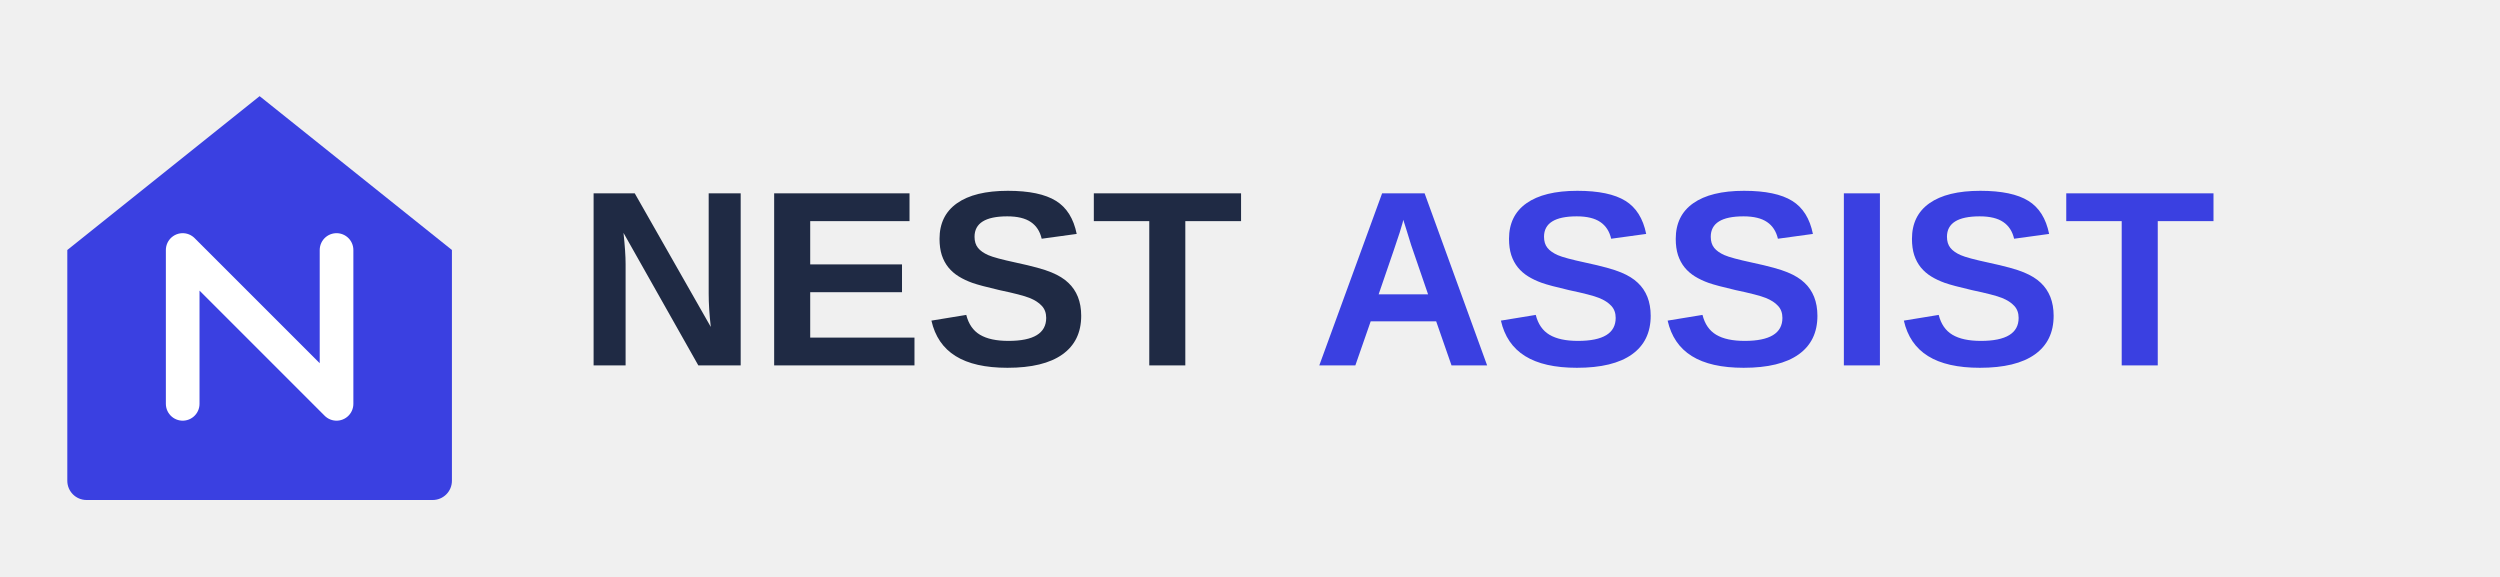
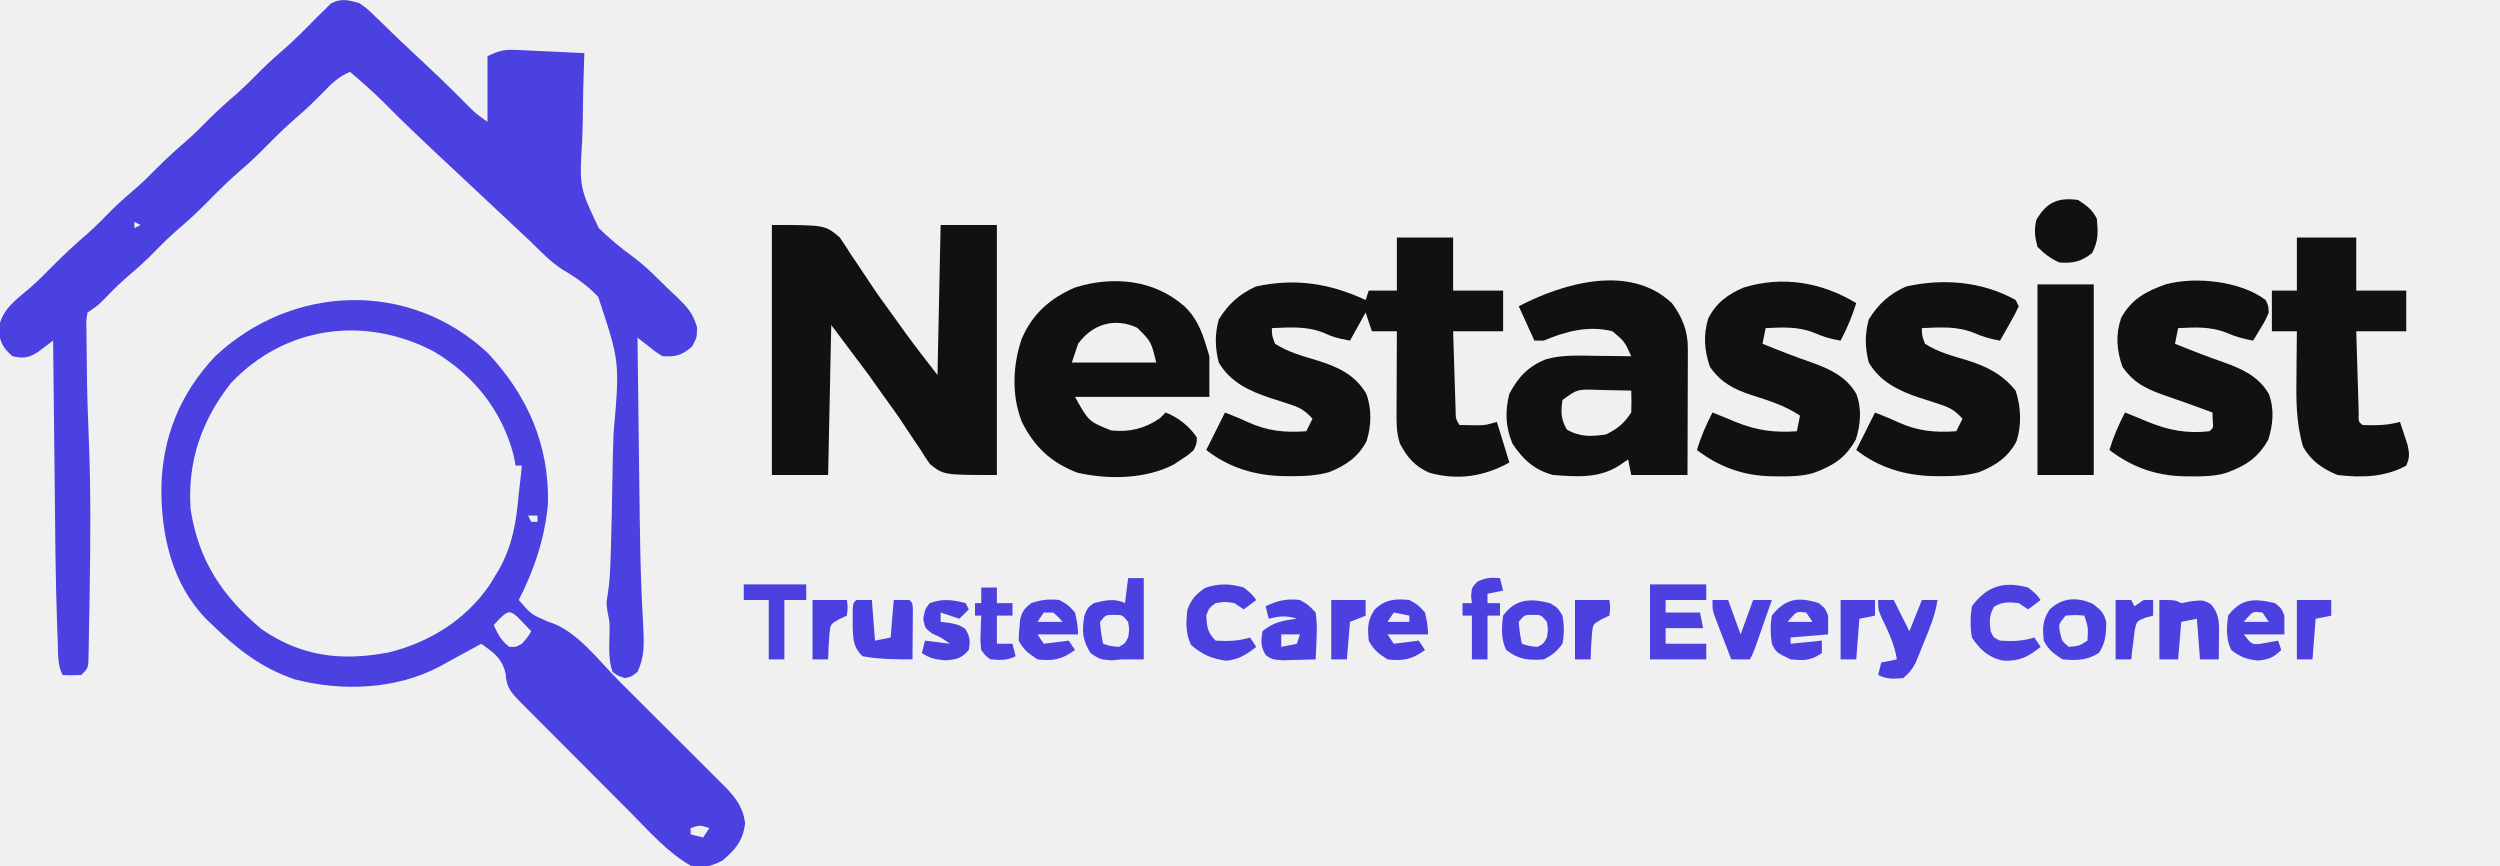
- <svg xmlns="http://www.w3.org/2000/svg" width="260" height="60" viewBox="0 0 260 60" fill="none">
-   <g transform="translate(5,8)">
-     <path d="M22 2L2 18V42C2 43.105 2.895 44 4 44H40C41.105 44 42 43.105 42 42V18L22 2Z" fill="#3A40E1" />
-     <path d="M14 34V18L30 34V18" stroke="white" stroke-width="3.5" stroke-linecap="round" stroke-linejoin="round" />
-   </g>
-   <text x="60" y="38" font-family="Arial, Helvetica, sans-serif" font-size="26" font-weight="700">
-     <tspan fill="#1F2A44">NEST</tspan>
-     <tspan fill="#3A40E1">ASSIST</tspan>
-   </text>
+ <svg xmlns="http://www.w3.org/2000/svg" version="1.1" width="800" height="277">
+   <path d="M0 0 C2.711 1.941 2.711 1.941 5.375 4.562 C6.409 5.56 7.443 6.557 8.477 7.555 C9.034 8.102 9.591 8.65 10.165 9.214 C12.177 11.172 14.221 13.092 16.273 15.008 C22.673 20.982 29.034 26.964 35.149 33.232 C37.261 35.32 37.261 35.32 41 38 C41 31.07 41 24.14 41 17 C45.21 14.895 46.741 14.809 51.297 15.023 C52.502 15.075 53.707 15.127 54.949 15.18 C56.831 15.276 56.831 15.276 58.75 15.375 C60.02 15.432 61.289 15.488 62.598 15.547 C65.732 15.688 68.866 15.84 72 16 C71.975 16.603 71.95 17.207 71.924 17.828 C71.675 24.19 71.551 30.545 71.493 36.911 C71.457 39.276 71.39 41.64 71.29 44.003 C70.407 58.899 70.407 58.899 76.557 71.908 C80.082 75.452 83.912 78.512 87.94 81.462 C90.632 83.472 92.953 85.676 95.344 88.035 C96.405 89.061 96.405 89.061 97.488 90.107 C98.152 90.753 98.816 91.398 99.5 92.062 C100.226 92.742 100.951 93.422 101.699 94.123 C105.014 97.367 106.796 99.268 108.062 103.816 C108 107 108 107 106.5 109.875 C103.139 112.732 101.42 113.221 97 113 C94.884 111.669 94.884 111.669 92.766 109.988 C92.057 109.433 91.348 108.878 90.618 108.306 C90.084 107.875 89.55 107.444 89 107 C89.109 116.182 89.222 125.364 89.339 134.546 C89.394 138.813 89.447 143.08 89.497 147.347 C89.556 152.29 89.619 157.233 89.684 162.176 C89.694 162.984 89.704 163.793 89.715 164.625 C89.821 172.833 89.965 181.032 90.329 189.232 C90.383 190.478 90.438 191.723 90.494 193.007 C90.601 195.286 90.719 197.564 90.849 199.842 C91.1 204.986 91.283 209.231 89 214 C87.125 215.5 87.125 215.5 85 216 C82.812 215.312 82.812 215.312 81 214 C79.588 209.764 79.98 205.759 80.062 201.324 C80.091 198.029 80.091 198.029 79.438 194.957 C79 192 79 192 79.449 189.335 C80.091 185.448 80.263 181.608 80.383 177.678 C80.424 176.457 80.424 176.457 80.466 175.212 C80.706 167.708 80.85 160.203 80.963 152.697 C81.04 147.669 81.15 142.646 81.337 137.621 C83.348 114.802 83.348 114.802 76.419 93.972 C73.068 90.449 69.42 87.836 65.225 85.407 C61.33 82.944 58.202 79.663 54.938 76.438 C53.617 75.193 52.293 73.952 50.965 72.715 C48.311 70.228 45.657 67.741 43.004 65.254 C42.343 64.634 41.682 64.014 41.001 63.376 C39.671 62.129 38.342 60.883 37.013 59.636 C33.61 56.443 30.203 53.255 26.789 50.074 C20.143 43.874 13.579 37.635 7.195 31.164 C3.934 27.949 0.499 24.952 -3 22 C-6.487 23.484 -8.642 25.462 -11.25 28.188 C-14.059 31.065 -16.877 33.83 -19.938 36.438 C-23.11 39.156 -26.063 42.028 -29 45 C-31.896 47.931 -34.802 50.764 -37.938 53.438 C-41.805 56.742 -45.358 60.328 -48.927 63.946 C-52.193 67.24 -55.579 70.315 -59.105 73.324 C-61.865 75.765 -64.412 78.403 -66.996 81.027 C-69.576 83.567 -72.301 85.909 -75.047 88.266 C-77.64 90.568 -80.052 93.023 -82.457 95.52 C-84 97 -84 97 -87 99 C-87.435 101.594 -87.435 101.594 -87.328 104.668 C-87.321 106.446 -87.321 106.446 -87.314 108.26 C-87.293 109.556 -87.272 110.852 -87.25 112.188 C-87.239 113.56 -87.228 114.932 -87.219 116.304 C-87.15 124.046 -86.909 131.773 -86.584 139.508 C-85.912 155.79 -86.039 172.021 -86.312 188.312 C-86.33 189.519 -86.347 190.726 -86.364 191.97 C-86.416 195.414 -86.481 198.857 -86.551 202.301 C-86.566 203.351 -86.58 204.402 -86.595 205.484 C-86.618 206.446 -86.642 207.408 -86.665 208.4 C-86.682 209.243 -86.698 210.087 -86.715 210.956 C-87 213 -87 213 -89 215 C-92.125 215.125 -92.125 215.125 -95 215 C-96.694 211.612 -96.376 207.762 -96.527 204.027 C-96.569 203.037 -96.61 202.046 -96.653 201.026 C-97.285 184.163 -97.356 167.281 -97.532 150.409 C-97.583 145.614 -97.638 140.82 -97.693 136.025 C-97.8 126.684 -97.901 117.342 -98 108 C-98.468 108.354 -98.937 108.707 -99.419 109.072 C-100.04 109.53 -100.661 109.989 -101.301 110.461 C-101.913 110.918 -102.526 111.375 -103.157 111.845 C-105.964 113.604 -107.796 113.712 -111 113 C-114.134 110.278 -114.912 108.615 -115.5 104.5 C-114.581 98.064 -109.97 95.026 -105.273 91.02 C-102.744 88.773 -100.376 86.409 -98 84 C-94.436 80.393 -90.781 77.005 -86.93 73.711 C-84.159 71.254 -81.597 68.606 -79 65.969 C-76.437 63.446 -73.727 61.124 -71 58.781 C-68.917 56.926 -66.957 54.988 -65 53 C-61.8 49.75 -58.458 46.753 -55 43.781 C-52.917 41.926 -50.957 39.988 -49 38 C-45.8 34.75 -42.458 31.753 -39 28.781 C-36.917 26.926 -34.957 24.988 -33 23 C-30.46 20.421 -27.875 17.978 -25.125 15.625 C-20.954 12.048 -17.131 8.166 -13.297 4.234 C-12.16 3.128 -12.16 3.128 -11 2 C-10.386 1.386 -9.773 0.773 -9.141 0.141 C-5.784 -1.648 -3.599 -0.976 0 0 Z M-72 70 C-72 70.66 -72 71.32 -72 72 C-71.34 71.67 -70.68 71.34 -70 71 C-70.66 70.67 -71.32 70.34 -72 70 Z " fill="#4B40E0" transform="translate(115,1)" />
+   <path d="M0 0 C12.789 13.64 19.75 29.556 19.289 48.387 C18.252 59.238 14.94 69.389 9.938 79.066 C13.903 83.652 13.903 83.652 19.312 86.004 C28.447 88.681 35.493 98.458 42.113 105.074 C43.171 106.128 44.228 107.183 45.286 108.237 C47.487 110.432 49.686 112.629 51.884 114.828 C54.694 117.638 57.511 120.441 60.33 123.243 C62.51 125.412 64.686 127.585 66.86 129.76 C67.897 130.796 68.935 131.83 69.975 132.862 C71.428 134.305 72.873 135.753 74.318 137.204 C75.14 138.024 75.961 138.845 76.808 139.69 C79.936 143.181 81.779 145.82 82.375 150.504 C81.691 156.071 79.342 158.88 75.125 162.441 C71.208 164.438 69.283 164.816 64.938 164.066 C57.46 159.762 51.535 152.939 45.508 146.867 C44.426 145.784 43.343 144.701 42.261 143.619 C40.007 141.363 37.757 139.105 35.509 136.844 C32.629 133.947 29.742 131.056 26.854 128.168 C24.625 125.939 22.398 123.707 20.173 121.474 C19.109 120.407 18.044 119.341 16.979 118.275 C15.495 116.789 14.015 115.3 12.536 113.81 C11.273 112.541 11.273 112.541 9.984 111.247 C7.247 108.331 5.98 106.814 5.75 102.754 C4.645 97.737 1.995 95.958 -2.062 93.066 C-3.114 93.646 -3.114 93.646 -4.188 94.238 C-7.14 95.859 -10.101 97.463 -13.062 99.066 C-13.764 99.457 -14.465 99.848 -15.188 100.25 C-29.154 107.728 -46.596 108.425 -61.812 104.441 C-72.365 100.836 -80.16 94.809 -88.062 87.066 C-88.702 86.463 -89.341 85.86 -90 85.238 C-101.03 73.912 -104.489 58.47 -104.426 43.215 C-104.108 26.977 -98.464 13.069 -87.289 1.16 C-62.687 -21.975 -25.203 -23.47 0 0 Z M-82.145 9.625 C-91.556 21.605 -96.148 34.766 -95.062 50.066 C-92.563 66.42 -84.876 77.94 -72.312 88.441 C-59.538 97.201 -46.867 98.678 -31.812 95.879 C-18.871 92.748 -6.995 85.45 0.598 74.27 C1.04 73.543 1.482 72.815 1.938 72.066 C2.472 71.195 3.007 70.324 3.559 69.426 C7.98 61.495 9.17 54.033 9.938 45.066 C10.141 43.253 10.349 41.441 10.562 39.629 C10.686 38.453 10.81 37.278 10.938 36.066 C10.277 36.066 9.617 36.066 8.938 36.066 C8.628 34.458 8.628 34.458 8.312 32.816 C4.597 18.387 -4.578 7.026 -17.32 -0.5 C-39.311 -11.997 -64.75 -8.702 -82.145 9.625 Z M12.938 52.066 C13.268 52.726 13.598 53.386 13.938 54.066 C14.598 54.066 15.258 54.066 15.938 54.066 C15.938 53.406 15.938 52.746 15.938 52.066 C14.947 52.066 13.957 52.066 12.938 52.066 Z M3.812 85.066 C3.194 85.726 2.575 86.386 1.938 87.066 C3.212 89.91 4.389 92.204 6.938 94.066 C9.003 94.134 9.003 94.134 10.938 93.066 C12.692 91.09 12.692 91.09 13.938 89.066 C12.985 88.06 12.026 87.062 11.062 86.066 C10.262 85.231 10.262 85.231 9.445 84.379 C6.905 82.168 6.202 82.818 3.812 85.066 Z M62.938 149.066 C63.938 151.066 63.938 151.066 63.938 151.066 Z M64.938 152.066 C64.938 152.726 64.938 153.386 64.938 154.066 C66.257 154.396 67.578 154.726 68.938 155.066 C69.597 154.076 70.257 153.086 70.938 152.066 C67.888 151.055 67.888 151.055 64.938 152.066 Z " fill="#4B40E0" transform="translate(156.0625,112.9336)" />
+   <path d="M0 0 C5.94 0 11.88 0 18 0 C18 5.61 18 11.22 18 17 C23.28 17 28.56 17 34 17 C34 21.29 34 25.58 34 30 C28.72 30 23.44 30 18 30 C18.12 33.951 18.242 37.902 18.372 41.853 C18.437 43.859 18.497 45.865 18.557 47.871 C18.599 49.128 18.64 50.385 18.684 51.68 C18.72 52.842 18.757 54.005 18.795 55.203 C18.818 57.954 18.818 57.954 20 60 C21.856 60.031 21.856 60.031 23.75 60.062 C24.446 60.074 25.142 60.086 25.859 60.098 C28.34 60.055 28.34 60.055 32 59 C33.32 63.29 34.64 67.58 36 72 C27.89 76.475 19.555 77.798 10.465 75.305 C5.825 73.24 3.412 70.534 1 66 C-0.19 62.431 -0.125 59.201 -0.098 55.488 C-0.096 54.76 -0.095 54.032 -0.093 53.282 C-0.088 50.958 -0.075 48.636 -0.062 46.312 C-0.057 44.736 -0.053 43.16 -0.049 41.584 C-0.038 37.723 -0.021 33.861 0 30 C-2.64 30 -5.28 30 -8 30 C-8.66 28.02 -9.32 26.04 -10 24 C-11.65 26.97 -13.3 29.94 -15 33 C-20 32 -20 32 -23.562 30.438 C-28.905 28.325 -34.347 28.746 -40 29 C-39.969 31.416 -39.969 31.416 -39 34 C-34.832 36.676 -30.283 37.906 -25.562 39.312 C-18.932 41.407 -13.655 43.704 -9.855 49.852 C-7.977 54.568 -8.139 60.329 -9.688 65.133 C-12.391 70.338 -16.357 72.923 -21.656 75.082 C-25.728 76.2 -29.422 76.384 -33.625 76.375 C-34.417 76.373 -35.209 76.372 -36.024 76.37 C-45.332 76.177 -53.599 73.757 -61 68 C-59.02 64.04 -57.04 60.08 -55 56 C-50 58 -50 58 -47.711 59.07 C-41.317 61.957 -35.968 62.477 -29 62 C-28.34 60.68 -27.68 59.36 -27 58 C-29.118 55.637 -30.785 54.498 -33.801 53.535 C-34.896 53.171 -34.896 53.171 -36.014 52.799 C-37.534 52.312 -39.055 51.825 -40.576 51.338 C-47.243 49.119 -53.321 46.268 -57 40 C-58.212 35.121 -58.297 31.115 -57 26.25 C-53.96 21.31 -50.407 18.099 -45.125 15.688 C-32.695 12.953 -21.564 14.623 -10 20 C-9.505 18.515 -9.505 18.515 -9 17 C-6.03 17 -3.06 17 0 17 C0 11.39 0 5.78 0 0 Z " fill="#111111" transform="translate(447,76)" />
+   <path d="M0 0 C17 0 17 0 21.703 3.961 C22.943 5.727 24.124 7.535 25.25 9.375 C25.896 10.321 26.543 11.268 27.209 12.243 C28.535 14.189 29.838 16.15 31.119 18.126 C33.433 21.662 35.898 25.067 38.396 28.475 C39.961 30.611 41.5 32.764 43.035 34.922 C46.258 39.355 49.635 43.674 53 48 C53.33 32.16 53.66 16.32 54 0 C59.94 0 65.88 0 72 0 C72 26.4 72 52.8 72 80 C55 80 55 80 50.629 76.555 C49.037 74.312 49.037 74.312 47.562 71.875 C46.717 70.644 46.717 70.644 45.854 69.387 C44.719 67.727 43.608 66.051 42.521 64.359 C40.423 61.106 38.153 58.005 35.875 54.875 C34.266 52.606 32.657 50.337 31 48 C27.04 42.72 23.08 37.44 19 32 C18.67 47.84 18.34 63.68 18 80 C12.06 80 6.12 80 0 80 C0 53.6 0 27.2 0 0 Z " fill="#111111" transform="translate(247,72)" />
+   <path d="M0 0 C3.34 4.443 5.129 8.92 5.114 14.471 C5.113 15.372 5.113 16.273 5.113 17.201 C5.108 18.17 5.103 19.139 5.098 20.137 C5.096 21.131 5.095 22.126 5.093 23.151 C5.088 26.33 5.075 29.509 5.062 32.688 C5.057 34.842 5.053 36.996 5.049 39.15 C5.038 44.434 5.021 49.717 5 55 C-0.94 55 -6.88 55 -13 55 C-13.33 53.35 -13.66 51.7 -14 50 C-14.928 50.639 -15.856 51.279 -16.812 51.938 C-23.334 56.157 -30.504 55.555 -38 55 C-43.962 53.426 -47.634 50.05 -51 45 C-53.27 39.532 -53.431 34.684 -52 29 C-49.166 23.636 -45.801 20.056 -40.078 17.898 C-34.828 16.474 -29.459 16.788 -24.062 16.875 C-22.997 16.884 -21.932 16.893 -20.834 16.902 C-18.222 16.926 -15.611 16.959 -13 17 C-15.113 12.292 -15.113 12.292 -19 9 C-26.708 7.112 -33.841 8.963 -41 12 C-41.99 12 -42.98 12 -44 12 C-45.65 8.37 -47.3 4.74 -49 1 C-34.8 -6.392 -13.453 -12.691 0 0 Z M-35 31 C-35.555 34.819 -35.534 37.054 -33.625 40.438 C-29.53 42.875 -25.641 42.739 -21 42 C-17.145 40.003 -15.402 38.603 -13 35 C-12.921 32.668 -12.912 30.332 -13 28 C-15.917 27.919 -18.832 27.859 -21.75 27.812 C-22.988 27.775 -22.988 27.775 -24.25 27.736 C-30.287 27.557 -30.287 27.557 -35 31 Z " fill="#111111" transform="translate(535,97)" />
+   <path d="M0 0 C4.69 4.436 6.224 9.912 8 16 C8 20.29 8 24.58 8 29 C-6.19 29 -20.38 29 -35 29 C-30.65 36.836 -30.65 36.836 -23.473 39.73 C-17.629 40.367 -12.708 39.162 -7.875 35.875 C-7.256 35.256 -6.638 34.638 -6 34 C-2.011 35.534 1.648 38.425 4 42 C3.926 44 3.926 44 3 46 C1.18 47.633 1.18 47.633 -1.125 49.125 C-1.87 49.623 -2.615 50.12 -3.383 50.633 C-12.416 55.352 -24.342 55.511 -34.184 53.277 C-42.516 50.145 -48.055 44.979 -52 37 C-55.346 28.539 -54.953 18.856 -52.027 10.348 C-48.525 2.345 -42.98 -2.541 -35 -6 C-22.88 -9.794 -9.687 -8.549 0 0 Z M-34 12 C-34.66 13.98 -35.32 15.96 -36 18 C-27.09 18 -18.18 18 -9 18 C-10.64 11.275 -10.64 11.275 -15.098 6.891 C-22.297 3.52 -29.434 5.696 -34 12 Z " fill="#111111" transform="translate(379,98)" />
+   <path d="M0 0 C0.495 0.99 0.495 0.99 1 2 C-0.215 4.602 -0.215 4.602 -1.938 7.625 C-2.503 8.628 -3.069 9.631 -3.652 10.664 C-4.319 11.82 -4.319 11.82 -5 13 C-8.17 12.44 -10.574 11.748 -13.562 10.438 C-18.905 8.325 -24.347 8.746 -30 9 C-29.969 11.416 -29.969 11.416 -29 14 C-24.846 16.67 -20.336 17.871 -15.625 19.25 C-9.303 21.225 -4.209 23.745 0 29 C1.703 34.11 1.972 39.961 0.316 45.137 C-2.401 50.335 -6.354 52.922 -11.656 55.082 C-15.728 56.2 -19.422 56.384 -23.625 56.375 C-24.417 56.373 -25.209 56.372 -26.024 56.37 C-35.332 56.177 -43.599 53.757 -51 48 C-49.02 44.04 -47.04 40.08 -45 36 C-40 38 -40 38 -37.711 39.07 C-31.317 41.957 -25.968 42.477 -19 42 C-18.34 40.68 -17.68 39.36 -17 38 C-19.118 35.637 -20.785 34.498 -23.801 33.535 C-24.896 33.171 -24.896 33.171 -26.014 32.799 C-27.534 32.312 -29.055 31.825 -30.576 31.338 C-37.243 29.119 -43.321 26.268 -47 20 C-48.212 15.121 -48.297 11.115 -47 6.25 C-43.947 1.288 -40.389 -1.933 -35.062 -4.312 C-23.271 -6.96 -10.763 -6.003 0 0 Z " fill="#111111" transform="translate(645,96)" />
+   <path d="M0 0 C-1.311 4.234 -2.944 8.074 -5 12 C-8.171 11.504 -10.65 10.72 -13.625 9.438 C-18.673 7.445 -23.654 7.735 -29 8 C-29.33 9.65 -29.66 11.3 -30 13 C-24.788 15.126 -19.571 17.161 -14.25 19 C-8.387 21.12 -3.309 23.427 0 29 C1.841 33.853 1.387 38.753 -0.125 43.625 C-3.449 49.607 -7.468 52.105 -13.786 54.38 C-17.463 55.41 -21.013 55.488 -24.812 55.438 C-25.598 55.431 -26.383 55.425 -27.192 55.419 C-36.277 55.176 -43.759 52.48 -51 47 C-49.689 42.766 -48.056 38.926 -46 35 C-43.486 36 -40.98 37.008 -38.492 38.07 C-31.798 40.768 -26.188 41.5 -19 41 C-18.67 39.35 -18.34 37.7 -18 36 C-22.916 32.713 -28.182 31.126 -33.762 29.338 C-39.342 27.466 -43.374 25.355 -46.812 20.375 C-48.619 15.24 -48.994 10.238 -47.379 4.977 C-44.926 -0.016 -41.052 -2.863 -36 -5 C-23.483 -8.81 -11.083 -6.691 0 0 Z " fill="#111111" transform="translate(594,97)" />
+   <path d="M0 0 C0.883 1.836 0.883 1.836 1 4 C0.004 6.359 0.004 6.359 -1.438 8.75 C-1.911 9.549 -2.384 10.348 -2.871 11.172 C-3.244 11.775 -3.616 12.378 -4 13 C-7.181 12.437 -9.617 11.734 -12.625 10.438 C-17.673 8.445 -22.654 8.735 -28 9 C-28.33 10.65 -28.66 12.3 -29 14 C-23.788 16.126 -18.571 18.161 -13.25 20 C-7.387 22.12 -2.309 24.427 1 30 C2.841 34.853 2.387 39.753 0.875 44.625 C-2.449 50.607 -6.468 53.105 -12.786 55.38 C-16.463 56.41 -20.013 56.488 -23.812 56.438 C-24.598 56.431 -25.383 56.425 -26.192 56.419 C-35.277 56.176 -42.759 53.48 -50 48 C-48.689 43.766 -47.056 39.926 -45 36 C-42.486 37 -39.98 38.008 -37.492 39.07 C-30.908 41.724 -25.102 42.799 -18 42 C-16.704 40.934 -16.704 40.934 -16.938 38.438 C-16.958 37.633 -16.979 36.829 -17 36 C-17.666 35.758 -18.333 35.515 -19.02 35.266 C-20.961 34.56 -22.901 33.851 -24.84 33.141 C-26.887 32.402 -28.942 31.682 -31.004 30.984 C-37.308 28.823 -41.91 27.026 -45.812 21.375 C-47.676 16.079 -48.077 11.129 -46.227 5.754 C-43.051 -0.203 -38.234 -2.822 -32 -5 C-22.505 -7.615 -7.977 -6.057 0 0 Z " fill="#111111" transform="translate(725,96)" />
+   <path d="M0 0 C6.27 0 12.54 0 19 0 C19 5.61 19 11.22 19 17 C24.28 17 29.56 17 35 17 C35 21.29 35 25.58 35 30 C29.72 30 24.44 30 19 30 C19.12 34.112 19.242 38.224 19.372 42.335 C19.416 43.735 19.457 45.135 19.497 46.534 C19.555 48.543 19.619 50.551 19.684 52.559 C19.72 53.768 19.757 54.978 19.795 56.224 C19.689 58.907 19.689 58.907 21 60 C25.271 60.14 28.88 60.167 33 59 C33.533 60.579 34.051 62.164 34.562 63.75 C34.853 64.632 35.143 65.513 35.441 66.422 C36.028 69.128 36.117 70.479 35 73 C28.171 76.749 20.648 76.905 13 76 C8.148 73.976 4.67 71.593 2 67 C-0.34 59.151 -0.233 51.58 -0.125 43.438 C-0.116 42.143 -0.107 40.848 -0.098 39.514 C-0.074 36.342 -0.041 33.171 0 30 C-2.64 30 -5.28 30 -8 30 C-8 25.71 -8 21.42 -8 17 C-5.36 17 -2.72 17 0 17 C0 11.39 0 5.78 0 0 Z " fill="#111112" transform="translate(735,76)" />
+   <path d="M0 0 C5.94 0 11.88 0 18 0 C18 20.13 18 40.26 18 61 C12.06 61 6.12 61 0 61 C0 40.87 0 20.74 0 0 Z " fill="#101010" transform="translate(652,91)" />
+   <path d="M0 0 C2.753 1.796 4.526 3.053 6 6 C6.365 10.456 6.539 12.945 4.5 16.938 C1.144 19.706 -1.684 20.317 -6 20 C-8.972 18.643 -10.703 17.297 -13 15 C-13.851 11.81 -14.143 9.601 -13.375 6.375 C-10.104 0.726 -6.427 -0.918 0 0 Z " fill="#111112" transform="translate(665,64)" />
+   <path d="M0 0 C5.94 0 11.88 0 18 0 C18 1.65 18 3.3 18 5 C13.71 5 9.42 5 5 5 C5 6.32 5 7.64 5 9 C8.63 9 12.26 9 16 9 C16.33 10.65 16.66 12.3 17 14 C13.04 14 9.08 14 5 14 C5 15.65 5 17.3 5 19 C9.29 19 13.58 19 18 19 C18 20.65 18 22.3 18 24 C12.06 24 6.12 24 0 24 C0 16.08 0 8.16 0 0 Z " fill="#4C40E1" transform="translate(528,187)" />
+   <path d="M0 0 C1.65 0 3.3 0 5 0 C5 8.58 5 17.16 5 26 C2.667 26 0.333 26 -2 26 C-3.093 26.103 -4.186 26.206 -5.312 26.312 C-9 26 -9 26 -11.938 24.062 C-14.712 19.942 -14.794 16.828 -14 12 C-13 9.5 -13 9.5 -11 8 C-7.58 7.126 -4.269 6.366 -1 8 C-0.67 5.36 -0.34 2.72 0 0 Z M-9 14 C-8.677 17.597 -8.677 17.597 -8 21 C-5.655 21.77 -5.655 21.77 -3 22 C-1.063 20.98 -1.063 20.98 0 19 C0.417 16.458 0.417 16.458 0 14 C-1.827 11.751 -1.827 11.751 -4.5 11.75 C-7.173 11.751 -7.173 11.751 -9 14 Z " fill="#4B40E0" transform="translate(361,185)" />
+   <path d="M0 0 C5 0 5 0 7 1 C8.114 0.794 9.227 0.588 10.375 0.375 C14 0 14 0 16.375 1.25 C19.553 4.673 19.106 8.25 19.062 12.688 C19.053 13.867 19.044 15.046 19.035 16.262 C19.024 17.165 19.012 18.069 19 19 C17.02 19 15.04 19 13 19 C12.67 14.71 12.34 10.42 12 6 C10.35 6.33 8.7 6.66 7 7 C6.67 10.96 6.34 14.92 6 19 C4.02 19 2.04 19 0 19 C0 12.73 0 6.46 0 0 Z " fill="#4C40E1" transform="translate(691,192)" />
+   <path d="M0 0 C2.562 2.062 2.562 2.062 4 4 C2.68 4.99 1.36 5.98 0 7 C-0.99 6.34 -1.98 5.68 -3 5 C-6.12 4.675 -8.147 4.488 -10.875 6.125 C-12.529 8.881 -12.394 10.851 -12 14 C-11.064 16.02 -11.064 16.02 -9 17 C-5.144 17.28 -1.695 17.182 2 16 C2.66 16.99 3.32 17.98 4 19 C-0.031 22.225 -2.822 23.664 -8.039 23.395 C-12.688 22.459 -15.456 19.817 -18 16 C-18.546 12.608 -18.537 9.393 -18 6 C-13.038 -0.616 -7.784 -2.043 0 0 Z " fill="#4C40E1" transform="translate(649,188)" />
+   <path d="M0 0 C1.65 0 3.3 0 5 0 C5.33 4.29 5.66 8.58 6 13 C7.65 12.67 9.3 12.34 11 12 C11.33 8.04 11.66 4.08 12 0 C13.65 0 15.3 0 17 0 C18 1 18 1 18.114 2.766 C18.108 3.515 18.103 4.264 18.098 5.035 C18.094 5.844 18.091 6.653 18.088 7.486 C18.08 8.336 18.071 9.187 18.062 10.062 C18.058 10.917 18.053 11.771 18.049 12.65 C18.037 14.767 18.019 16.883 18 19 C12.548 19 7.385 18.979 2 18 C-0.789 15.211 -0.946 13.123 -1.133 9.238 C-1.13 8.273 -1.128 7.307 -1.125 6.312 C-1.128 5.339 -1.13 4.366 -1.133 3.363 C-1 1 -1 1 0 0 Z " fill="#4B40E0" transform="translate(274,192)" />
+   <path d="M0 0 C2.562 2.062 2.562 2.062 4 4 C2.68 4.99 1.36 5.98 0 7 C-0.99 6.34 -1.98 5.68 -3 5 C-6 4.5 -6 4.5 -9 5 C-11.098 6.519 -11.098 6.519 -12 9 C-11.78 12.673 -11.63 14.37 -9 17 C-5.155 17.214 -1.684 17.179 2 16 C2.66 16.99 3.32 17.98 4 19 C0.762 21.528 -1.383 22.923 -5.5 23.438 C-10.176 22.853 -13.318 21.458 -16.875 18.375 C-18.649 14.63 -18.524 11.065 -18 7 C-16.638 3.521 -15.409 2.292 -12.375 0.125 C-7.984 -1.339 -4.445 -1.282 0 0 Z " fill="#4B40DF" transform="translate(398,188)" />
+   <path d="M0 0 C2.812 1.562 2.812 1.562 5 4 C5.812 7.75 5.812 7.75 6 11 C1.71 11 -2.58 11 -7 11 C-6.01 12.485 -6.01 12.485 -5 14 C-2.36 13.67 0.28 13.34 3 13 C3.99 14.485 3.99 14.485 5 16 C0.909 18.975 -1.971 19.629 -7 19 C-9.753 17.204 -11.526 15.947 -13 13 C-13.391 8.859 -13.434 6.688 -11.188 3.125 C-7.757 -0.208 -4.636 -0.464 0 0 Z M-5 4 C-5.99 5.485 -5.99 5.485 -7 7 C-4.69 7 -2.38 7 0 7 C0 6.34 0 5.68 0 5 C-1.65 4.67 -3.3 4.34 -5 4 Z " fill="#4B40DF" transform="translate(451,192)" />
+   <path d="M0 0 C2.668 1.539 2.668 1.539 5 4 C5.374 6.812 5.483 8.976 5.312 11.75 C5.29 12.447 5.267 13.145 5.244 13.863 C5.185 15.576 5.096 17.289 5 19 C2.73 19.081 0.459 19.139 -1.812 19.188 C-3.709 19.24 -3.709 19.24 -5.645 19.293 C-9 19 -9 19 -10.918 17.676 C-12.653 14.988 -12.517 13.103 -12 10 C-8.642 7.136 -5.316 6.502 -1 6 C-4.325 4.892 -6.622 5.155 -10 6 C-10.33 4.68 -10.66 3.36 -11 2 C-7.174 0.199 -4.225 -0.528 0 0 Z M-6 11 C-6 12.32 -6 13.64 -6 15 C-4.35 14.67 -2.7 14.34 -1 14 C-0.67 13.01 -0.34 12.02 0 11 C-1.98 11 -3.96 11 -6 11 Z " fill="#4B40E0" transform="translate(416,192)" />
+   <path d="M0 0 C2.812 1.562 2.812 1.562 5 4 C5.812 7.75 5.812 7.75 6 11 C1.71 11 -2.58 11 -7 11 C-6.01 12.485 -6.01 12.485 -5 14 C-2.36 13.67 0.28 13.34 3 13 C3.99 14.485 3.99 14.485 5 16 C0.909 18.975 -1.971 19.629 -7 19 C-9.753 17.204 -11.526 15.947 -13 13 C-12.984 10.941 -12.984 10.941 -12.75 8.562 C-12.683 7.78 -12.616 6.998 -12.547 6.191 C-11.896 3.582 -11.105 2.639 -9 1 C-5.667 -0.111 -3.495 -0.35 0 0 Z M-5 4 C-5.99 5.485 -5.99 5.485 -7 7 C-4.36 7 -1.72 7 1 7 C-0.312 5.438 -0.312 5.438 -2 4 C-2.99 4 -3.98 4 -5 4 Z " fill="#4C40E1" transform="translate(339,192)" />
+   <path d="M0 0 C2.062 1.688 2.062 1.688 3 4 C3 5.98 3 7.96 3 10 C-2.94 10.495 -2.94 10.495 -9 11 C-9 11.66 -9 12.32 -9 13 C-5.7 12.67 -2.4 12.34 1 12 C1 13.32 1 14.64 1 16 C-2.726 18.484 -4.587 18.38 -9 18 C-13.6 15.8 -13.6 15.8 -15 13 C-15.479 9.917 -15.54 7.078 -15 4 C-10.735 -1.468 -6.547 -2.105 0 0 Z M-8.688 4.5 C-9.121 4.995 -9.554 5.49 -10 6 C-7.36 6 -4.72 6 -2 6 C-2.66 5.01 -3.32 4.02 -4 3 C-7.003 2.668 -7.003 2.668 -8.688 4.5 Z " fill="#4B40E0" transform="translate(582,193)" />
+   <path d="M0 0 C2.062 1.688 2.062 1.688 3 4 C3 5.98 3 7.96 3 10 C-1.29 10 -5.58 10 -10 10 C-7.466 13.215 -7.466 13.215 -4.957 13.074 C-4.249 12.947 -3.542 12.819 -2.812 12.688 C-1.554 12.461 -0.296 12.234 1 12 C1.33 12.99 1.66 13.98 2 15 C-0.532 17.43 -1.888 17.988 -5.438 18.375 C-9.177 17.981 -11.04 17.263 -14 15 C-15.724 11.553 -15.503 7.77 -15 4 C-10.772 -1.637 -6.465 -1.516 0 0 Z M-8.688 4.5 C-9.121 4.995 -9.554 5.49 -10 6 C-7.36 6 -4.72 6 -2 6 C-2.66 5.01 -3.32 4.02 -4 3 C-7.003 2.668 -7.003 2.668 -8.688 4.5 Z " fill="#4B40E0" transform="translate(728,193)" />
+   <path d="M0 0 C2.479 1.928 3.433 2.728 4.25 5.75 C4.243 9.432 4.038 12.64 1.875 15.688 C-1.865 18.133 -5.415 18.124 -9.75 17.75 C-12.503 15.954 -14.276 14.697 -15.75 11.75 C-16.141 7.609 -16.184 5.438 -13.938 1.875 C-9.877 -2.069 -5.051 -2.296 0 0 Z M-8.75 3.75 C-11.046 6.509 -11.046 6.509 -10.5 9.312 C-9.912 11.9 -9.912 11.9 -7.75 13.75 C-4.443 13.46 -4.443 13.46 -1.75 11.75 C-1.503 7.607 -1.503 7.607 -2.75 3.75 C-5.666 3.5 -5.666 3.5 -8.75 3.75 Z " fill="#4B40E0" transform="translate(669.75,193.25)" />
+   <path d="M0 0 C1.65 0 3.3 0 5 0 C6.65 3.3 8.3 6.6 10 10 C11.32 6.7 12.64 3.4 14 0 C15.65 0 17.3 0 19 0 C18.286 4.845 16.481 9.13 14.625 13.625 C14.169 14.77 14.169 14.77 13.703 15.938 C13.401 16.672 13.1 17.407 12.789 18.164 C12.518 18.829 12.247 19.493 11.967 20.178 C10.877 22.232 9.809 23.539 8 25 C4.905 25.253 2.799 25.399 0 24 C0.33 22.68 0.66 21.36 1 20 C2.65 19.67 4.3 19.34 6 19 C5.215 14.037 3.23 10.014 1.059 5.523 C0 3 0 3 0 0 Z " fill="#4B40DE" transform="translate(601,192)" />
+   <path d="M0 0 C2.5 1.5 2.5 1.5 4 4 C4.548 7.103 4.581 9.9 4 13 C2.124 15.502 0.761 16.619 -2 18 C-6.992 18.377 -9.98 18.074 -14 15 C-15.725 11.55 -15.497 7.773 -15 4 C-11.045 -1.455 -6.209 -1.562 0 0 Z M-10 6 C-9.677 9.597 -9.677 9.597 -9 13 C-6.655 13.77 -6.655 13.77 -4 14 C-2.063 12.98 -2.063 12.98 -1 11 C-0.583 8.458 -0.583 8.458 -1 6 C-2.827 3.751 -2.827 3.751 -5.5 3.75 C-8.173 3.751 -8.173 3.751 -10 6 Z " fill="#4B40E0" transform="translate(496,193)" />
+   <path d="M0 0 C6.6 0 13.2 0 20 0 C20 1.65 20 3.3 20 5 C17.69 5 15.38 5 13 5 C13 11.27 13 17.54 13 24 C11.35 24 9.7 24 8 24 C8 17.73 8 11.46 8 5 C5.36 5 2.72 5 0 5 C0 3.35 0 1.7 0 0 Z " fill="#4C40E1" transform="translate(238,187)" />
+   <path d="M0 0 C0.33 0.66 0.66 1.32 1 2 C0.01 2.99 -0.98 3.98 -2 5 C-3.98 4.34 -5.96 3.68 -8 3 C-8 3.99 -8 4.98 -8 6 C-7.072 6.103 -6.144 6.206 -5.188 6.312 C-2 7 -2 7 -0.125 8.25 C1.451 10.702 1.5 12.144 1 15 C-1.382 17.763 -2.848 17.986 -6.5 18.312 C-9.649 18.031 -11.382 17.675 -14 16 C-13.67 14.68 -13.34 13.36 -13 12 C-10.36 12.33 -7.72 12.66 -5 13 C-7.866 10.979 -7.866 10.979 -10.688 9.75 C-13 8 -13 8 -13.562 5 C-13 2 -13 2 -11.562 0.062 C-7.724 -1.529 -3.982 -1.074 0 0 Z " fill="#4B40DE" transform="translate(309,193)" />
+   <path d="M0 0 C1.65 0 3.3 0 5 0 C6.32 3.63 7.64 7.26 9 11 C10.32 7.37 11.64 3.74 13 0 C14.98 0 16.96 0 19 0 C18.022 2.792 17.043 5.584 16.062 8.375 C15.785 9.169 15.507 9.963 15.221 10.781 C14.819 11.922 14.819 11.922 14.41 13.086 C14.164 13.788 13.918 14.489 13.664 15.212 C13 17 13 17 12 19 C10.02 19 8.04 19 6 19 C4.994 16.398 3.995 13.794 3 11.188 C2.571 10.081 2.571 10.081 2.133 8.951 C1.862 8.239 1.591 7.527 1.312 6.793 C1.061 6.138 0.81 5.484 0.551 4.809 C0 3 0 3 0 0 Z " fill="#4B40DF" transform="translate(548,192)" />
+   <path d="M0 0 C0.33 1.32 0.66 2.64 1 4 C-0.65 4.33 -2.3 4.66 -4 5 C-4 5.99 -4 6.98 -4 8 C-2.68 8 -1.36 8 0 8 C0 9.32 0 10.64 0 12 C-1.32 12 -2.64 12 -4 12 C-4 16.62 -4 21.24 -4 26 C-5.65 26 -7.3 26 -9 26 C-9 21.38 -9 16.76 -9 12 C-9.99 12 -10.98 12 -12 12 C-12 10.68 -12 9.36 -12 8 C-11.01 8 -10.02 8 -9 8 C-9.082 7.237 -9.165 6.474 -9.25 5.688 C-9 3 -9 3 -7.312 1.188 C-4.658 -0.176 -2.944 -0.245 0 0 Z " fill="#4B40E0" transform="translate(480,185)" />
+   <path d="M0 0 C1.65 0 3.3 0 5 0 C5 1.65 5 3.3 5 5 C6.65 5 8.3 5 10 5 C10 6.32 10 7.64 10 9 C8.35 9 6.7 9 5 9 C5 11.97 5 14.94 5 18 C6.65 18 8.3 18 10 18 C10.33 19.32 10.66 20.64 11 22 C8.201 23.399 6.095 23.253 3 23 C1.32 21.84 1.32 21.84 0 20 C-0.293 17.301 -0.293 17.301 -0.188 14.312 C-0.16 13.319 -0.133 12.325 -0.105 11.301 C-0.071 10.542 -0.036 9.782 0 9 C-0.66 9 -1.32 9 -2 9 C-2 7.68 -2 6.36 -2 5 C-1.34 5 -0.68 5 0 5 C0 3.35 0 1.7 0 0 Z " fill="#4C40E1" transform="translate(314,188)" />
+   <path d="M0 0 C1.65 0 3.3 0 5 0 C5.33 0.66 5.66 1.32 6 2 C6.99 1.34 7.98 0.68 9 0 C9.99 0 10.98 0 12 0 C12 1.65 12 3.3 12 5 C11.202 5.204 10.404 5.407 9.582 5.617 C6.716 6.77 6.716 6.77 6.074 9.82 C5.947 10.911 5.819 12.001 5.688 13.125 C5.547 14.221 5.406 15.316 5.262 16.445 C5.175 17.288 5.089 18.131 5 19 C3.35 19 1.7 19 0 19 C0 12.73 0 6.46 0 0 Z " fill="#4B40DF" transform="translate(677,192)" />
+   <path d="M0 0 C3.667 0 7.333 0 11 0 C11.312 2.312 11.312 2.312 11 5 C9.793 5.557 9.793 5.557 8.562 6.125 C5.748 7.747 5.748 7.747 5.445 10.629 C5.21 13.424 5.052 16.196 5 19 C3.35 19 1.7 19 0 19 C0 12.73 0 6.46 0 0 Z " fill="#4B40DF" transform="translate(504,192)" />
+   <path d="M0 0 C3.667 0 7.333 0 11 0 C11.312 2.312 11.312 2.312 11 5 C9.793 5.557 9.793 5.557 8.562 6.125 C5.748 7.747 5.748 7.747 5.445 10.629 C5.21 13.424 5.052 16.196 5 19 C3.35 19 1.7 19 0 19 C0 12.73 0 6.46 0 0 Z " fill="#4B40DF" transform="translate(260,192)" />
+   <path d="M0 0 C3.667 0 7.333 0 11 0 C11 1.65 11 3.3 11 5 C9.35 5.33 7.7 5.66 6 6 C5.67 10.29 5.34 14.58 5 19 C3.35 19 1.7 19 0 19 C0 12.73 0 6.46 0 0 Z " fill="#4C40E1" transform="translate(735,192)" />
+   <path d="M0 0 C3.667 0 7.333 0 11 0 C11 1.65 11 3.3 11 5 C9.35 5.33 7.7 5.66 6 6 C5.67 10.29 5.34 14.58 5 19 C3.35 19 1.7 19 0 19 C0 12.73 0 6.46 0 0 Z " fill="#4C40E1" transform="translate(589,192)" />
+   <path d="M0 0 C3.667 0 7.333 0 11 0 C11 1.65 11 3.3 11 5 C9.35 5.66 7.7 6.32 6 7 C5.67 10.96 5.34 14.92 5 19 C3.35 19 1.7 19 0 19 C0 12.73 0 6.46 0 0 Z " fill="#4C40E1" transform="translate(426,192)" />
</svg>
